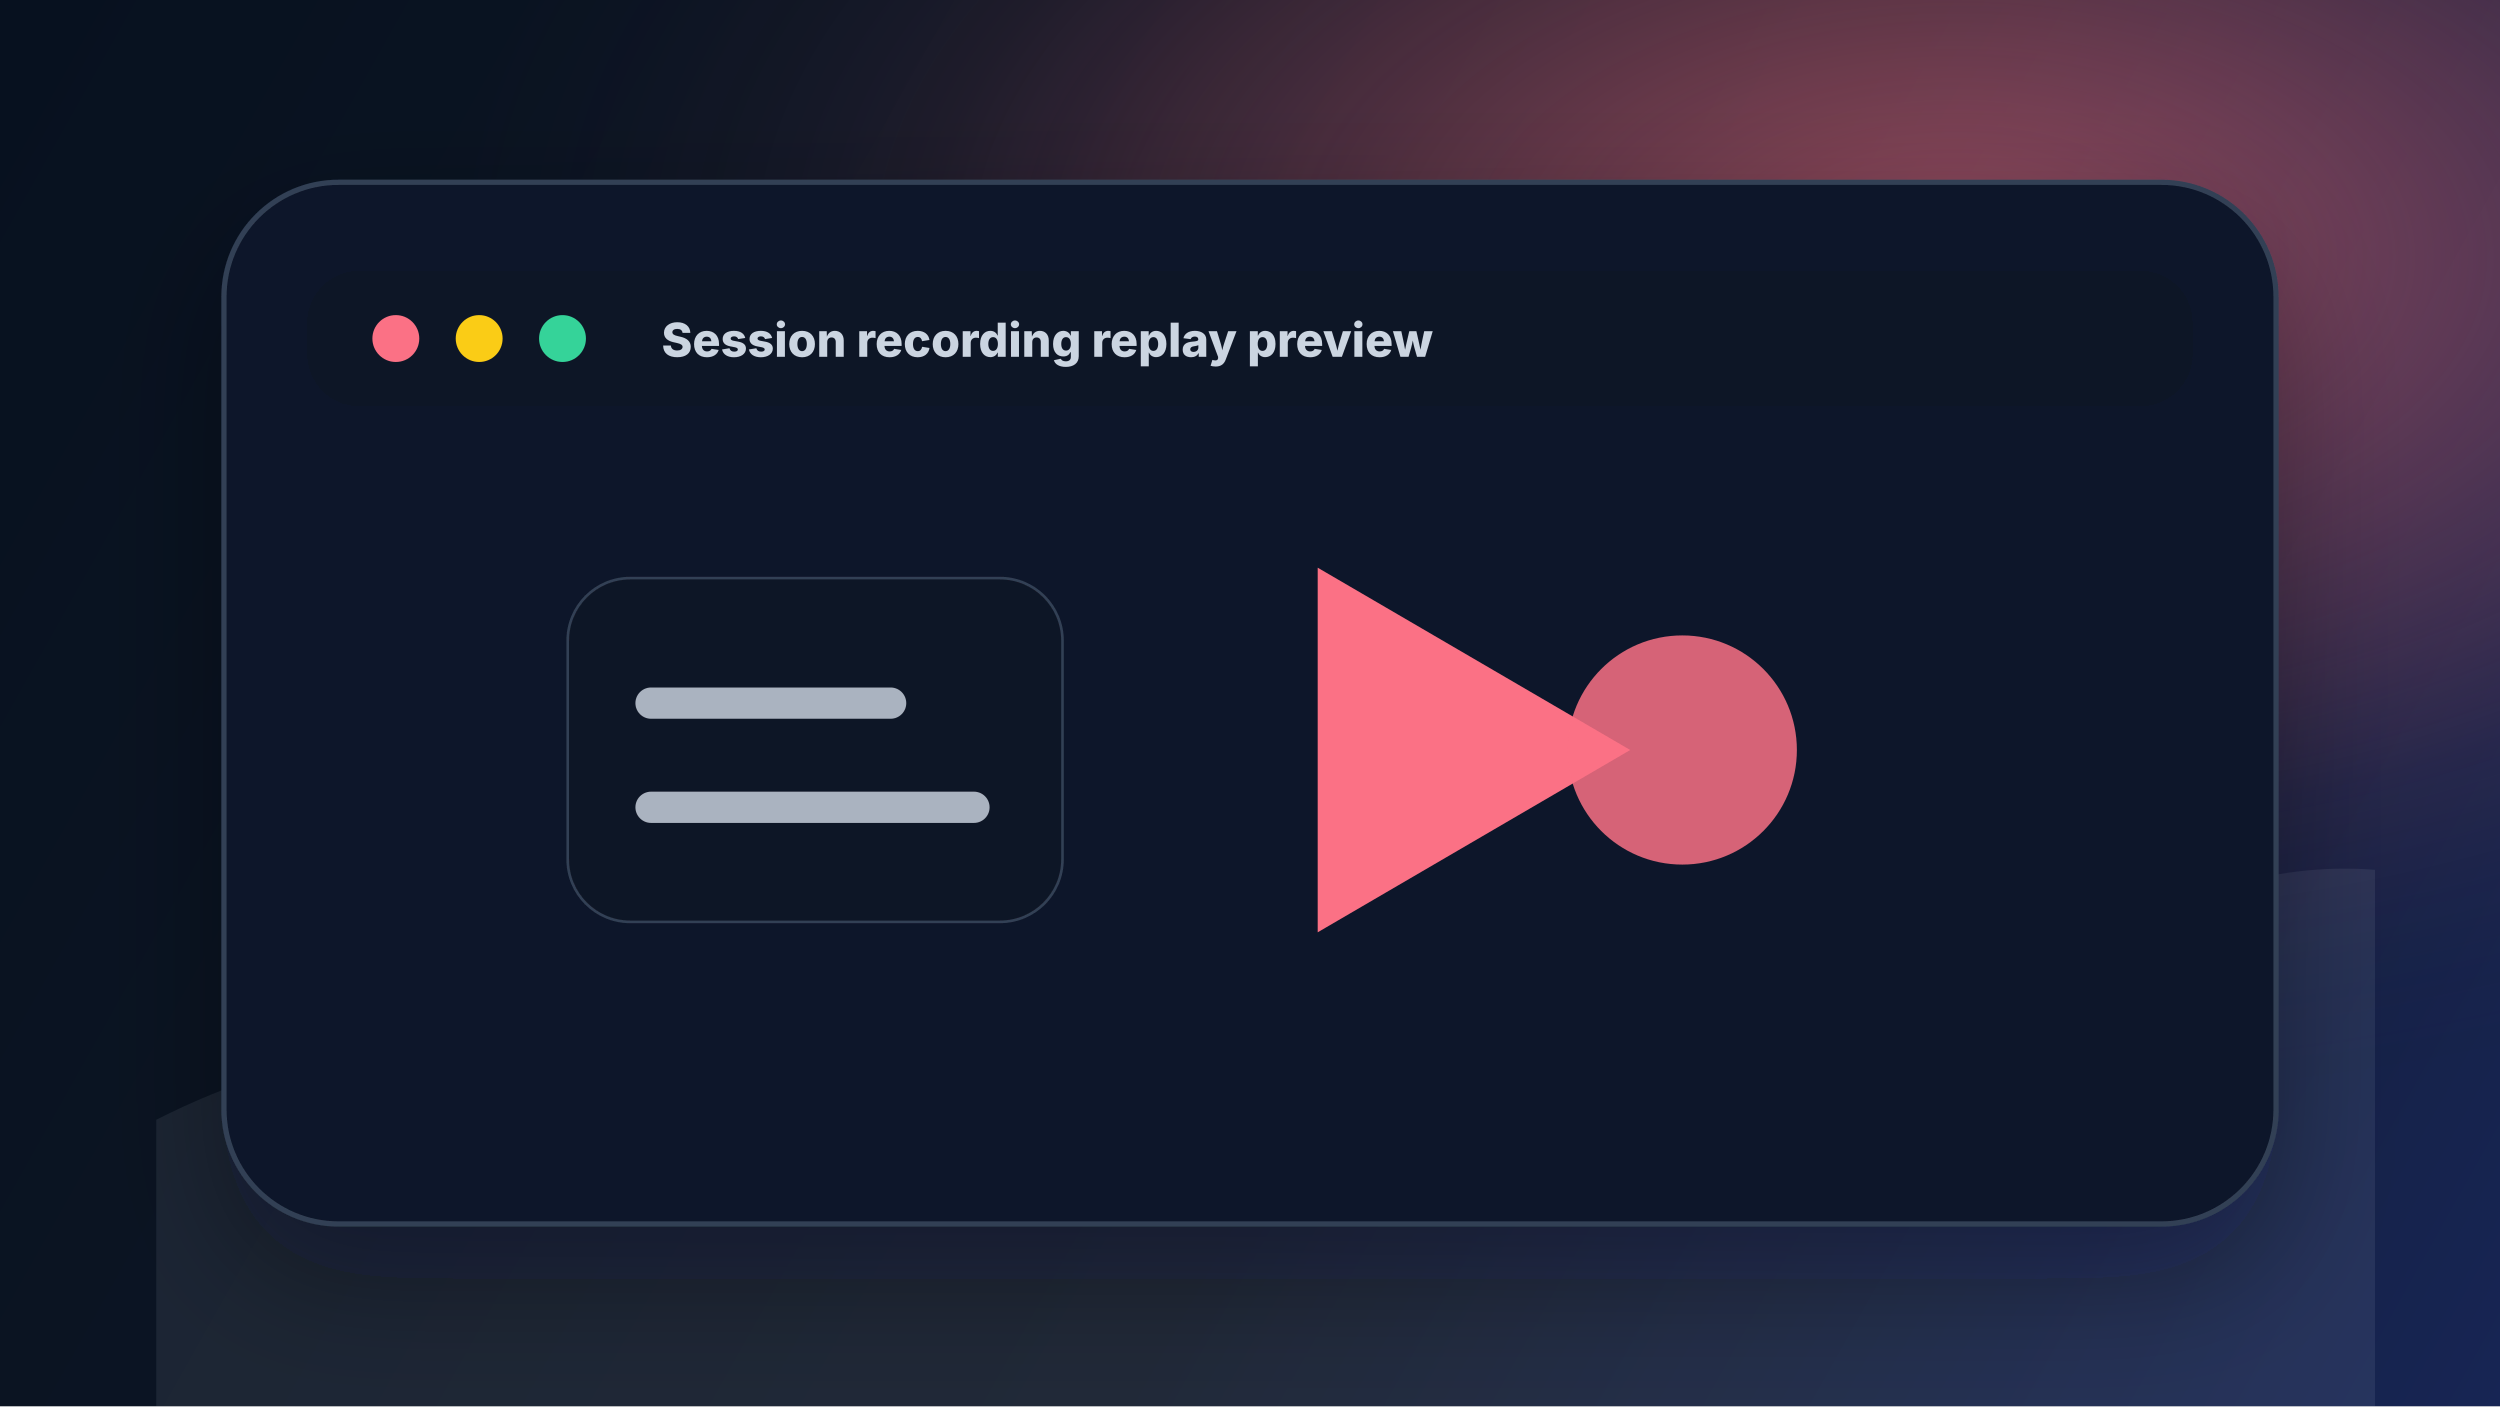
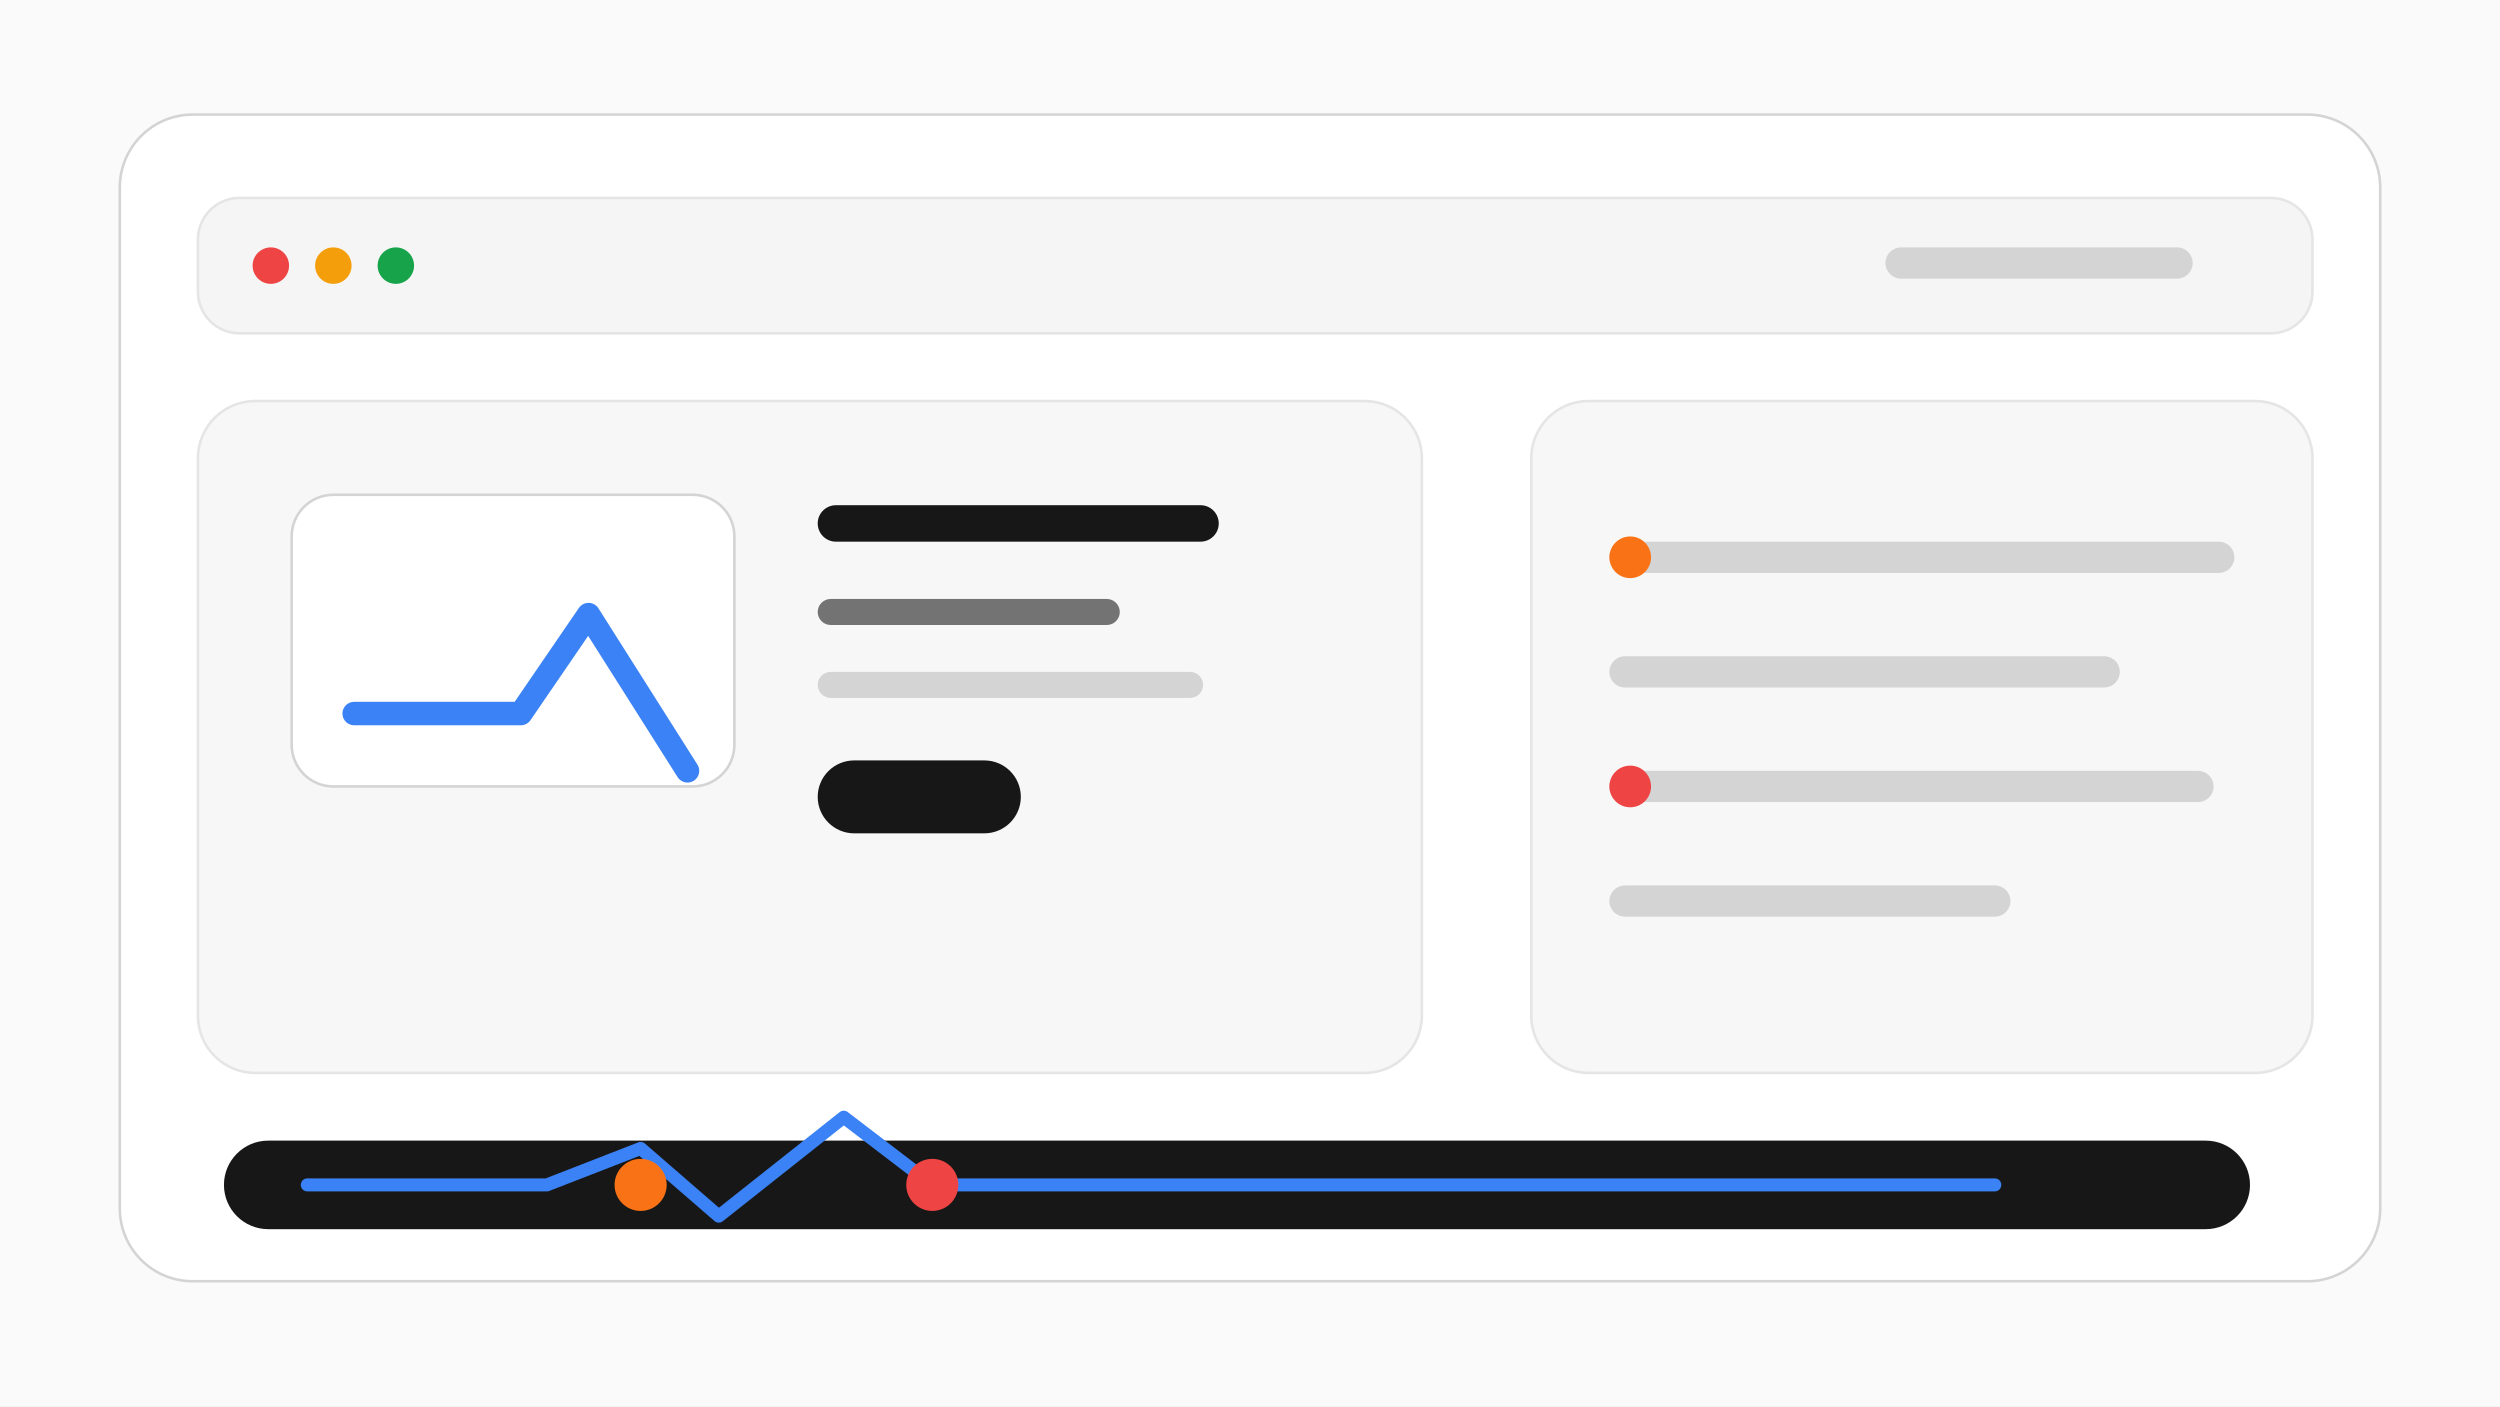
- <svg xmlns="http://www.w3.org/2000/svg" viewBox="0 0 960 540" width="960" height="540" role="img" aria-label="Session recording replay preview">
-   <defs>
-     <linearGradient id="bg" x1="0" y1="0" x2="960" y2="540" gradientUnits="userSpaceOnUse">
-       <stop stop-color="#07111f" />
-       <stop offset=".58" stop-color="#101827" />
-       <stop offset="1" stop-color="#172554" />
-     </linearGradient>
-     <radialGradient id="halo" cx="78%" cy="18%" r="62%">
-       <stop stop-color="#fb7185" stop-opacity=".55" />
-       <stop offset=".66" stop-color="#fb7185" stop-opacity=".08" />
-       <stop offset="1" stop-color="#07111f" stop-opacity="0" />
-     </radialGradient>
-     <filter id="shadow" x="-20%" y="-20%" width="140%" height="140%">
-       <feDropShadow dx="0" dy="20" stdDeviation="24" flood-color="#020617" flood-opacity=".34" />
-     </filter>
-   </defs>
-   <rect width="960" height="540" fill="url(#bg)" />
-   <rect width="960" height="540" fill="url(#halo)" />
-   <path d="M60 430C174 372 276 412 410 448c148 40 254 12 376-72 48-33 86-45 126-42v206H60z" fill="#e0f2fe" opacity=".08" />
-   <g filter="url(#shadow)">
-     <rect x="86" y="70" width="788" height="400" rx="44" fill="#0f172a" stroke="#334155" stroke-width="2" />
-     <rect x="118" y="104" width="724" height="52" rx="20" fill="#111827" />
-     <circle cx="152" cy="130" r="9" fill="#fb7185" />
-     <circle cx="184" cy="130" r="9" fill="#facc15" />
-     <circle cx="216" cy="130" r="9" fill="#34d399" />
-     <text x="254" y="137" font-family="Inter, system-ui, sans-serif" font-size="18" font-weight="800" fill="#cbd5e1">Session recording replay preview</text>
-     <rect x="218" y="222" width="190" height="132" rx="24" fill="#111827" stroke="#334155" />
-     <path d="M250 270h92M250 310h124" stroke="#e5eefb" stroke-opacity=".72" stroke-width="12" stroke-linecap="round" />
-     <path d="M506 218l120 70-120 70z" fill="#fb7185" />
-     <circle cx="646" cy="288" r="44" fill="#fb7185" opacity=".84" />
-   </g>
+ <svg xmlns="http://www.w3.org/2000/svg" viewBox="0 0 960 540" role="img" aria-label="Session recording preview">
+   <rect width="960" height="540" fill="#fafafa" />
+   <rect x="46" y="44" width="868" height="448" rx="28" fill="#ffffff" stroke="#d4d4d4" />
+   <rect x="76" y="76" width="812" height="52" rx="16" fill="#f5f5f5" stroke="#e5e5e5" />
+   <circle cx="104" cy="102" r="7" fill="#ef4444" />
+   <circle cx="128" cy="102" r="7" fill="#f59e0b" />
+   <circle cx="152" cy="102" r="7" fill="#16a34a" />
+   <rect x="724" y="95" width="118" height="12" rx="6" fill="#d4d4d4" />
+   <rect x="76" y="154" width="470" height="258" rx="22" fill="#f7f7f7" stroke="#e5e5e5" />
+   <rect x="112" y="190" width="170" height="112" rx="16" fill="#ffffff" stroke="#d4d4d4" />
+   <path d="M136 274h64l26-38 38 60" fill="none" stroke="#3b82f6" stroke-width="9" stroke-linecap="round" stroke-linejoin="round" />
+   <rect x="314" y="194" width="154" height="14" rx="7" fill="#171717" />
+   <rect x="314" y="230" width="116" height="10" rx="5" fill="#737373" />
+   <rect x="314" y="258" width="148" height="10" rx="5" fill="#d4d4d4" />
+   <rect x="314" y="292" width="78" height="28" rx="14" fill="#171717" />
+   <rect x="588" y="154" width="300" height="258" rx="22" fill="#f7f7f7" stroke="#e5e5e5" />
+   <path d="M624 214h228M624 258h184M624 302h220M624 346h142" stroke="#d4d4d4" stroke-width="12" stroke-linecap="round" />
+   <circle cx="626" cy="214" r="8" fill="#f97316" />
+   <circle cx="626" cy="302" r="8" fill="#ef4444" />
+   <rect x="86" y="438" width="778" height="34" rx="17" fill="#171717" />
+   <path d="M118 455h92l36-14 30 26 48-38 34 26h408" fill="none" stroke="#3b82f6" stroke-width="5" stroke-linecap="round" stroke-linejoin="round" />
+   <circle cx="246" cy="455" r="10" fill="#f97316" />
+   <circle cx="358" cy="455" r="10" fill="#ef4444" />
</svg>
